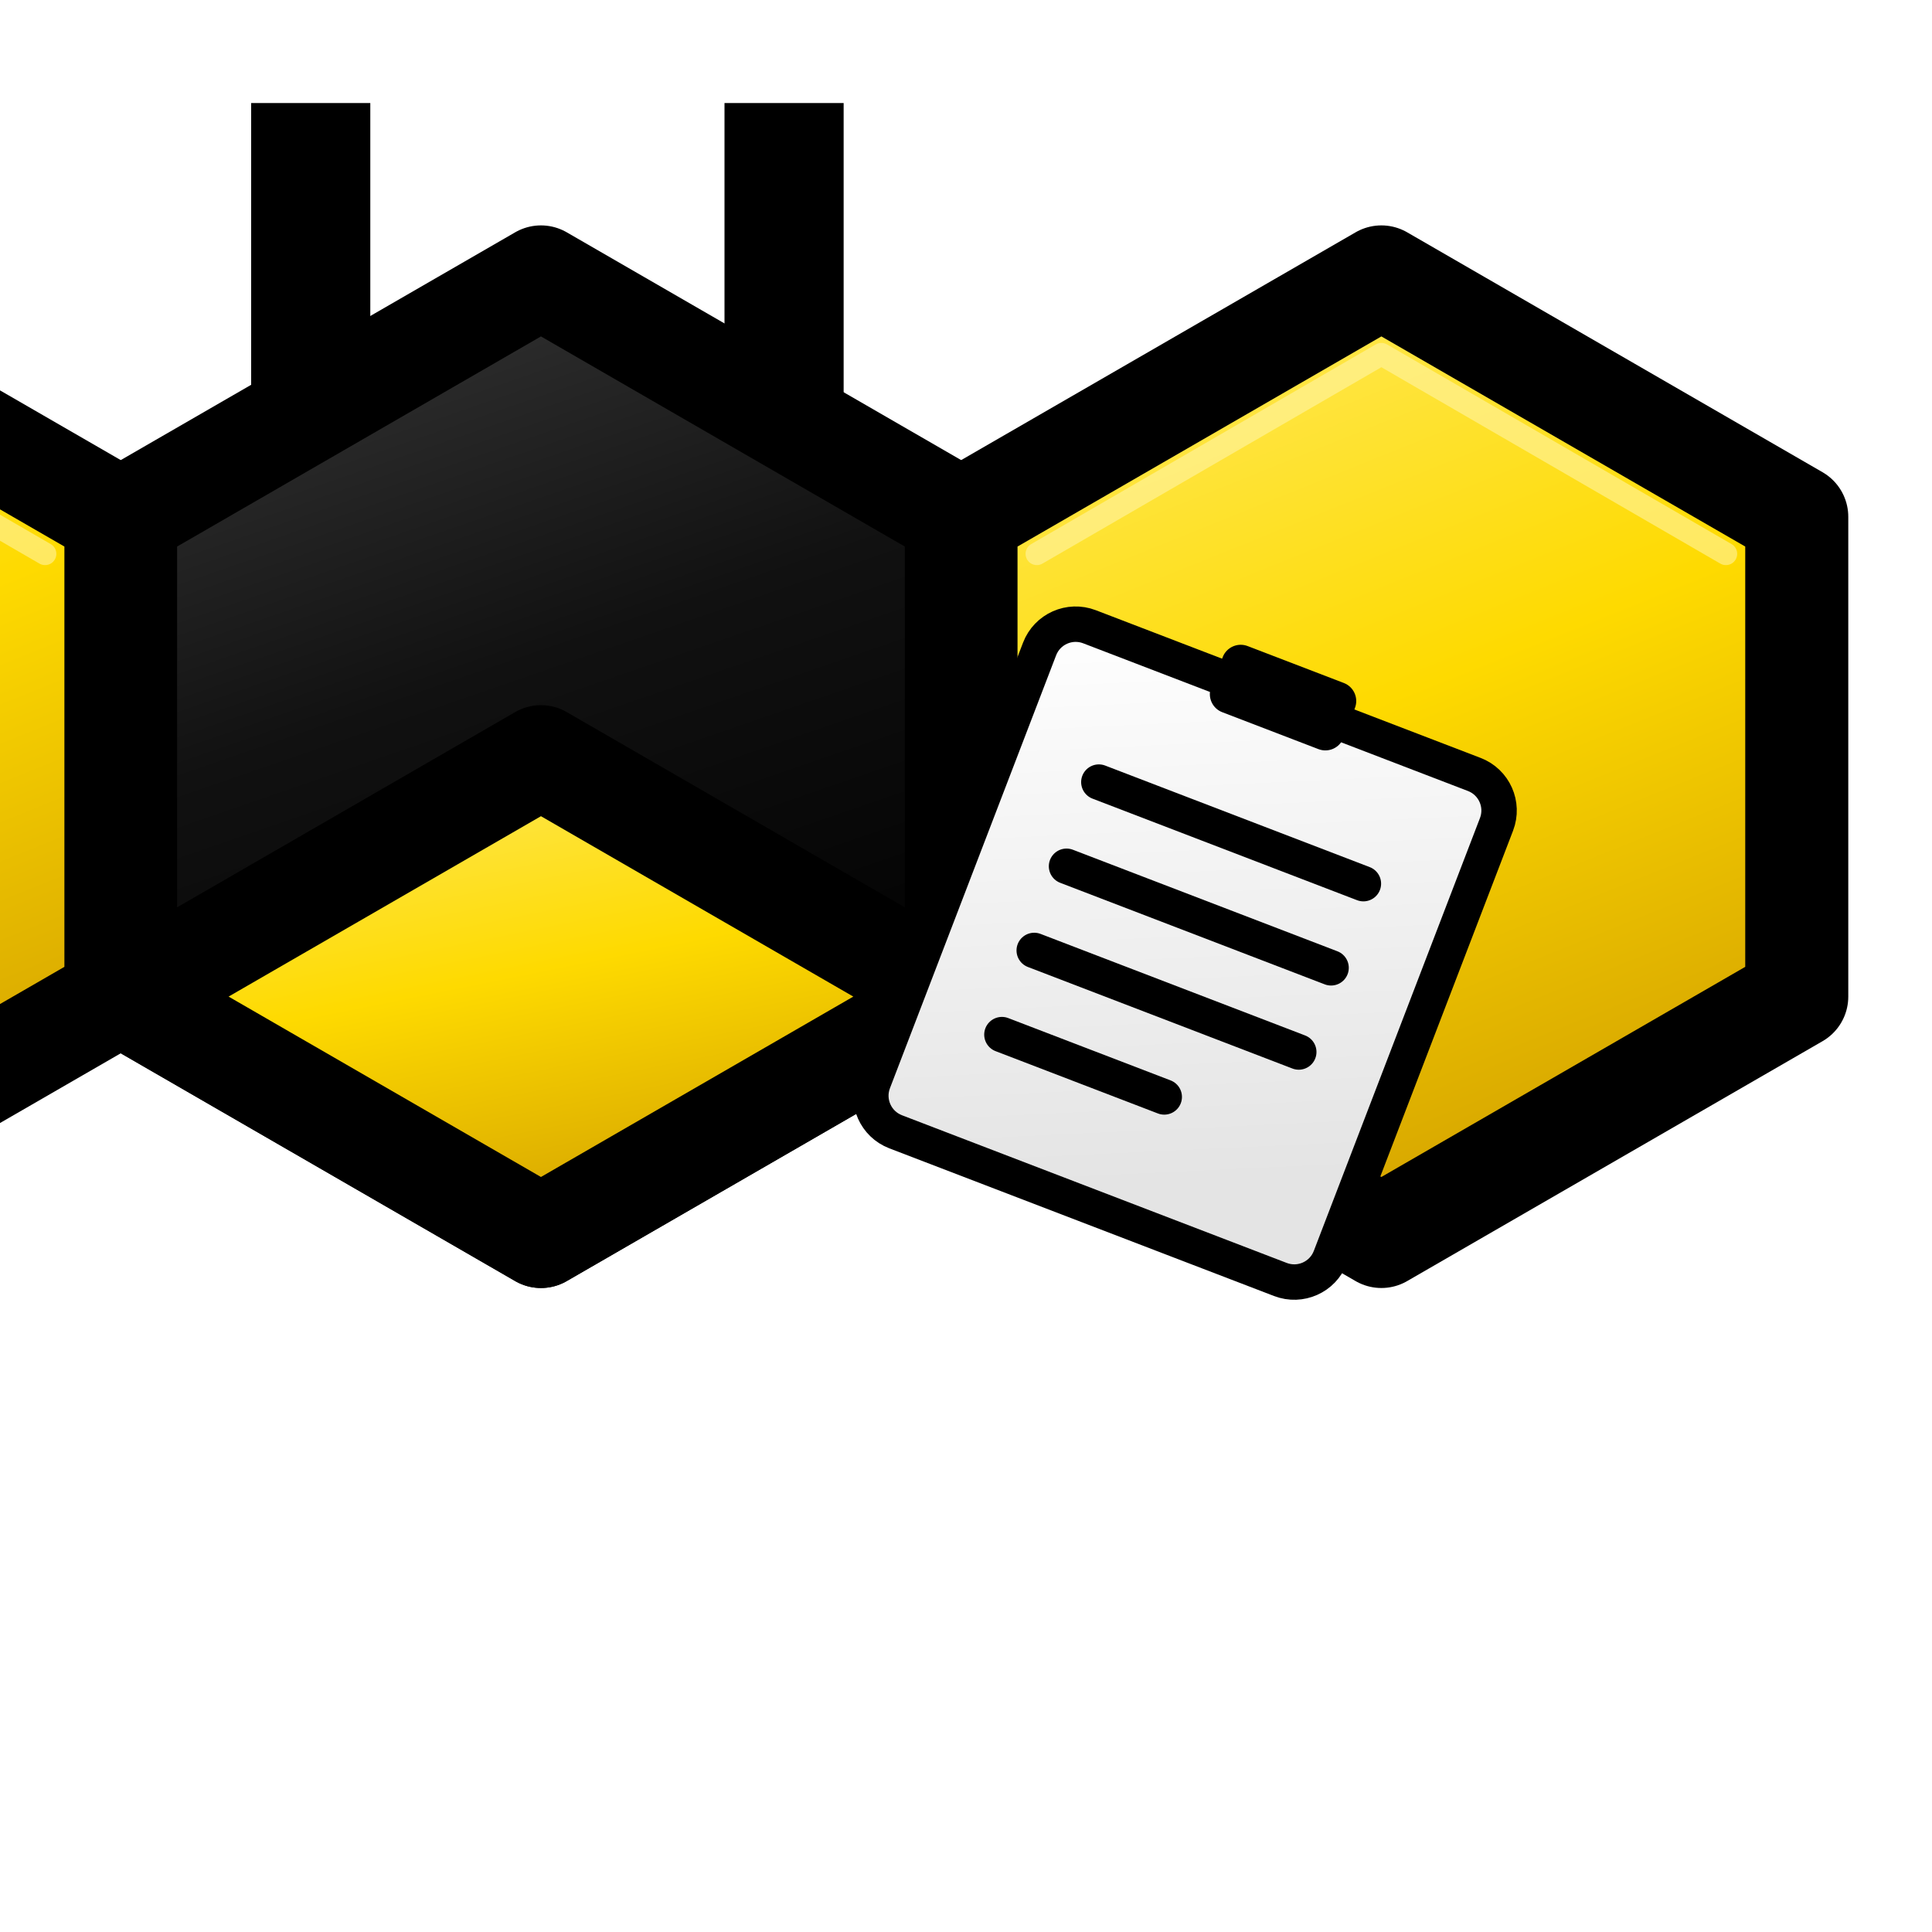
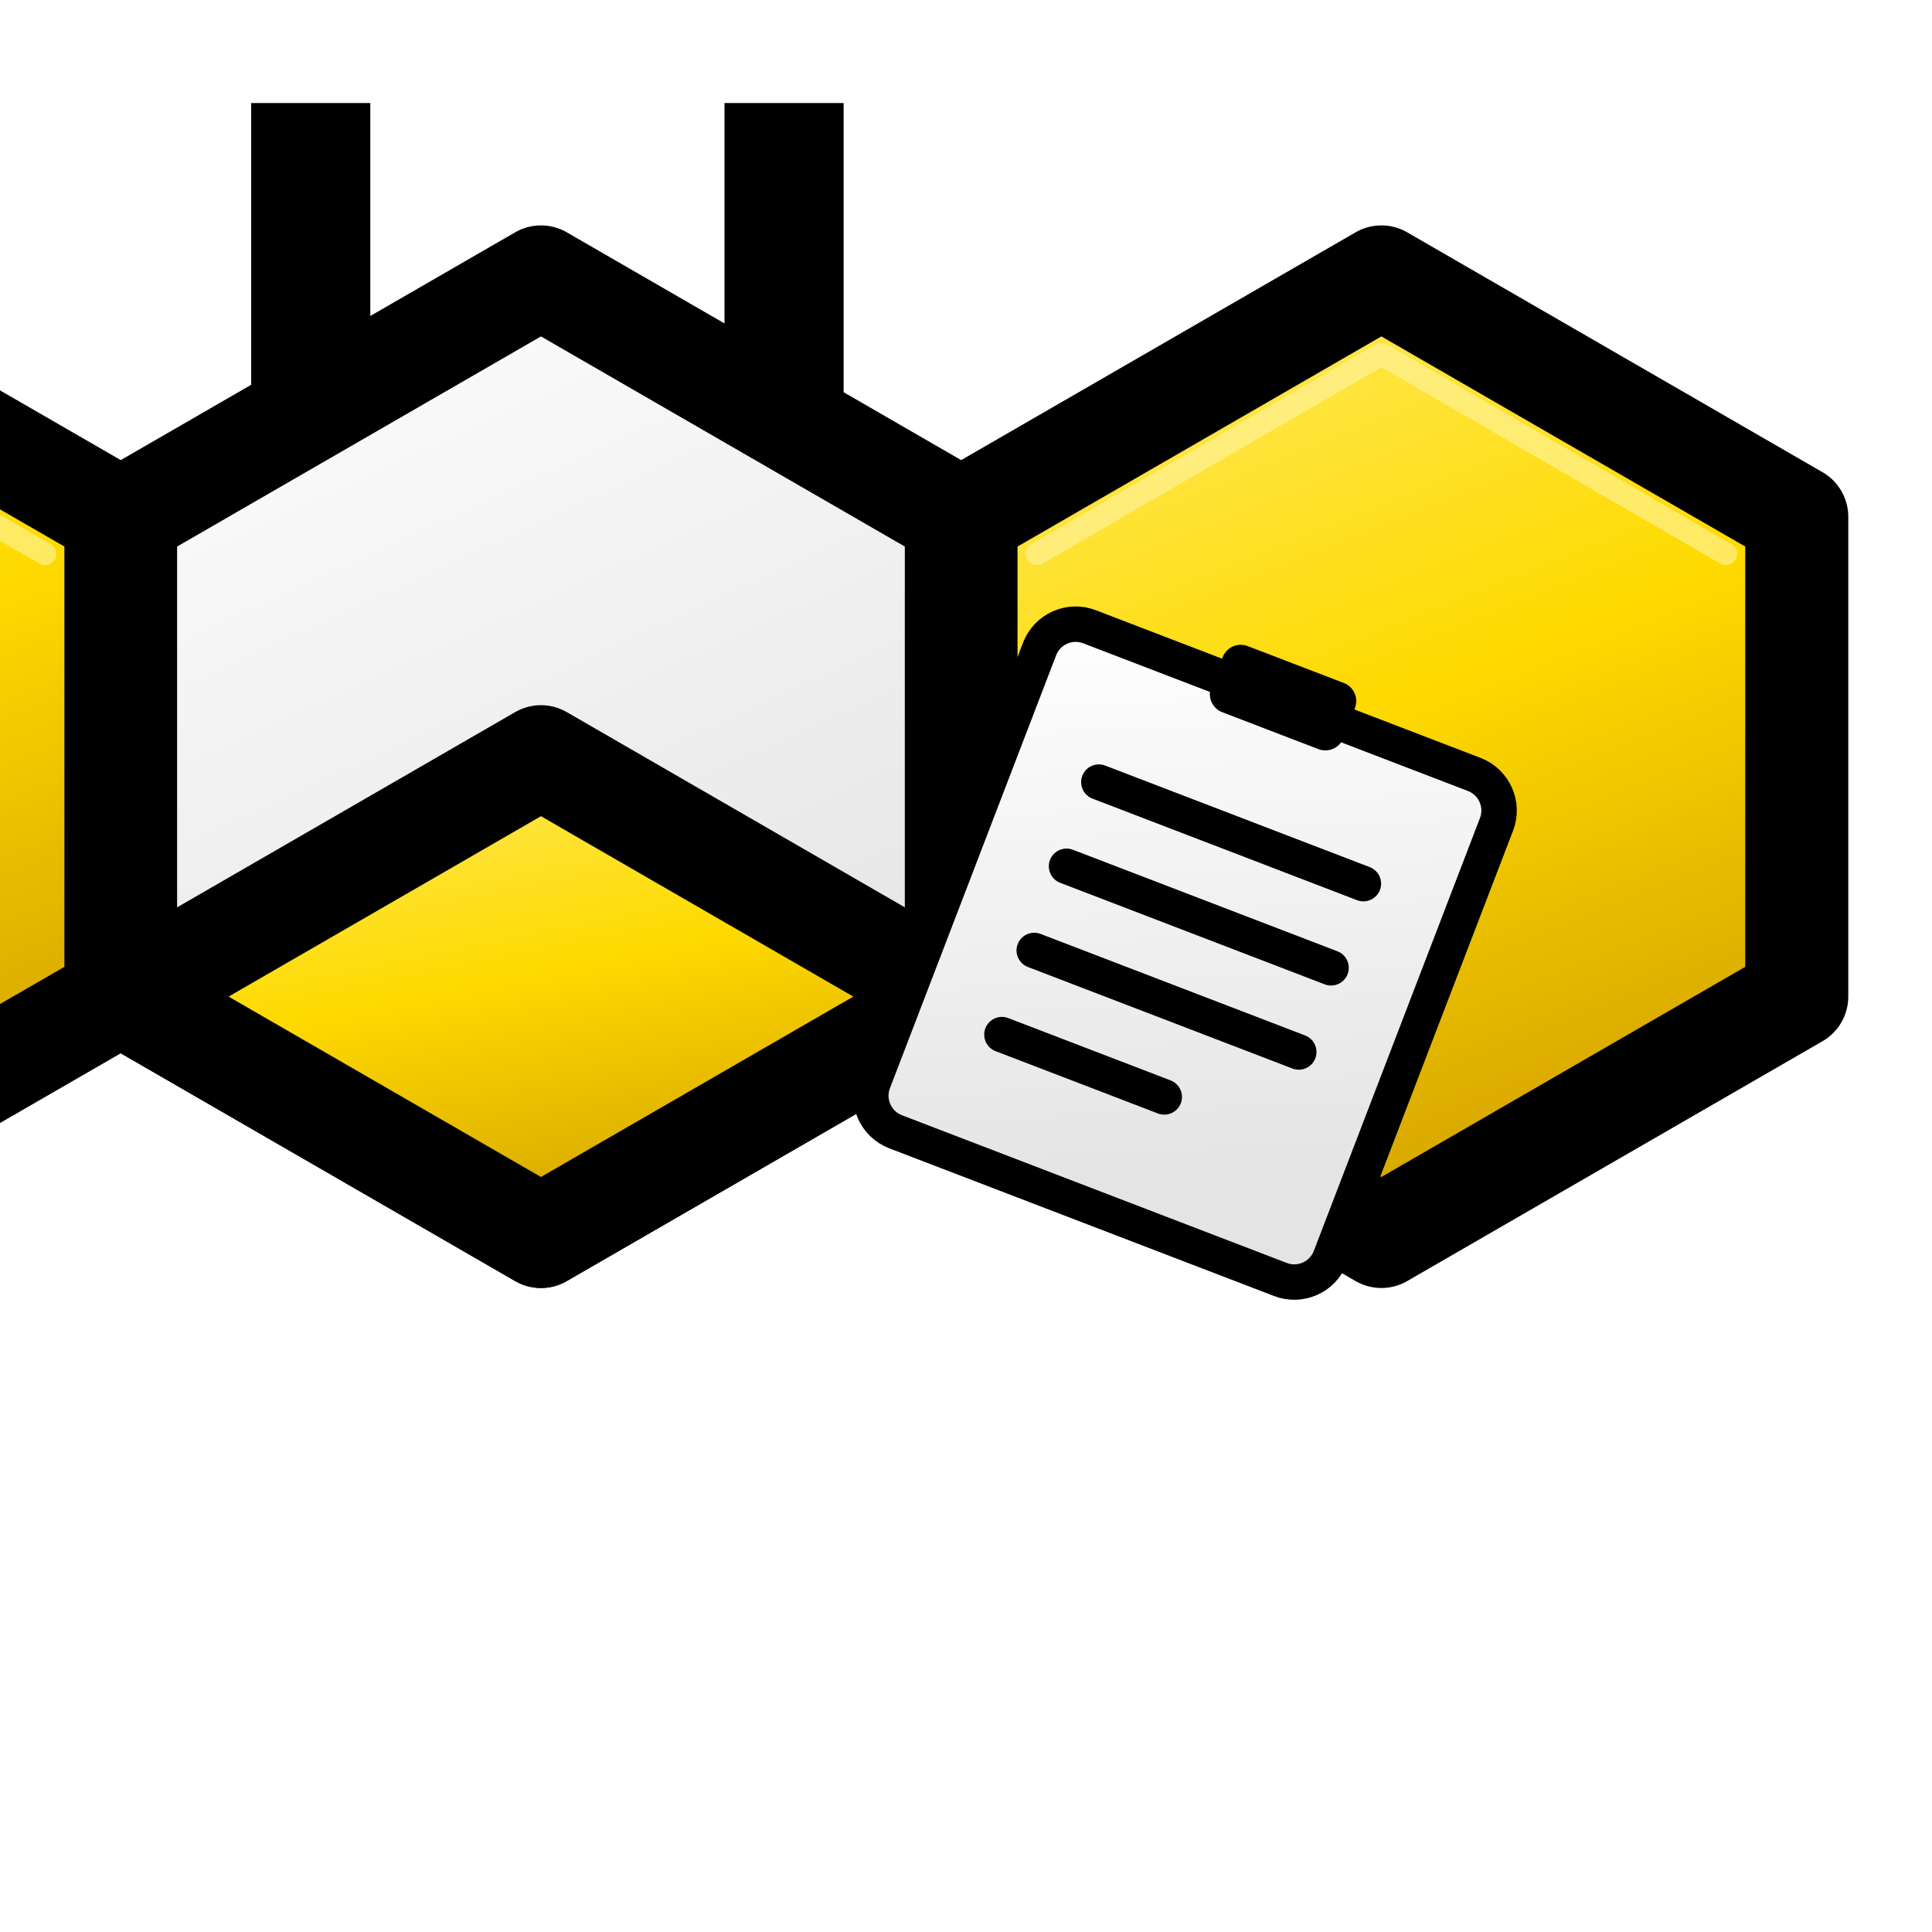
<svg xmlns="http://www.w3.org/2000/svg" viewBox="470 60 600 600" role="img" aria-label="A&amp;E bee logo">
  <defs>
    <linearGradient id="hy" x1="0" y1="0" x2="0.35" y2="1">
      <stop offset="0" stop-color="#FFEC6B" />
      <stop offset="0.55" stop-color="#FEDA00" />
      <stop offset="1" stop-color="#D9A900" />
    </linearGradient>
    <linearGradient id="hb" x1="0" y1="0" x2="0.3" y2="1">
      <stop offset="0" stop-color="#3A3A3A" />
      <stop offset="0.5" stop-color="#111111" />
      <stop offset="1" stop-color="#000000" />
    </linearGradient>
    <linearGradient id="hw" x1="0" y1="0" x2="0.4" y2="1">
      <stop offset="0" stop-color="#FFFFFF" />
      <stop offset="1" stop-color="#E4E4E4" />
    </linearGradient>
    <filter id="sh" x="-10%" y="-10%" width="120%" height="130%">
      <feDropShadow dx="0" dy="10" stdDeviation="9" flood-color="#000" flood-opacity="0.55" />
    </filter>
  </defs>
  <g stroke-linejoin="round">
    <rect x="548" y="92" width="37" height="90" fill="#000" />
    <rect x="695" y="92" width="37" height="90" fill="#000" />
    <polygon points="377.0,146.0 506.0,220.5 506.0,369.5 377.0,444.0 248.0,369.5 248.0,220.5" fill="url(#hy)" stroke="#000" stroke-width="32" />
    <polygon points="899.0,146.0 1028.0,220.5 1028.0,369.5 899.0,444.0 770.0,369.5 770.0,220.5" fill="url(#hy)" stroke="#000" stroke-width="32" />
-     <polygon points="638.0,146.0 767.0,220.5 767.0,369.5 638.0,444.0 509.0,369.5 509.0,220.5" fill="url(#hb)" stroke="#000" stroke-width="32" />
+     <polygon points="638.0,146.0 767.0,220.5 767.0,369.5 638.0,444.0 509.0,369.5 509.0,220.5" fill="url(#hw)" stroke="#000" stroke-width="32" />
    <polygon points="638,295 767.0,369.5 638,444 509.0,369.5" fill="url(#hy)" stroke="#000" stroke-width="32" />
    <g fill="none" stroke="#FFF6B0" stroke-opacity="0.55" stroke-width="7" stroke-linecap="round">
      <polyline points="270,232 377,170 484,232" />
      <polyline points="792,232 899,170 1006,232" />
    </g>
    <g transform="translate(838 356) rotate(21)">
      <rect x="-76" y="-84" width="152" height="168" rx="12" fill="url(#hw)" stroke="#000" stroke-width="11" />
      <rect x="-22" y="-96" width="44" height="22" rx="6" fill="#000" />
      <g stroke="#000" stroke-width="11" stroke-linecap="round">
        <line x1="-44" y1="-40" x2="44" y2="-40" />
        <line x1="-44" y1="-12" x2="44" y2="-12" />
        <line x1="-44" y1="16" x2="44" y2="16" />
        <line x1="-44" y1="44" x2="10" y2="44" />
      </g>
    </g>
  </g>
</svg>
